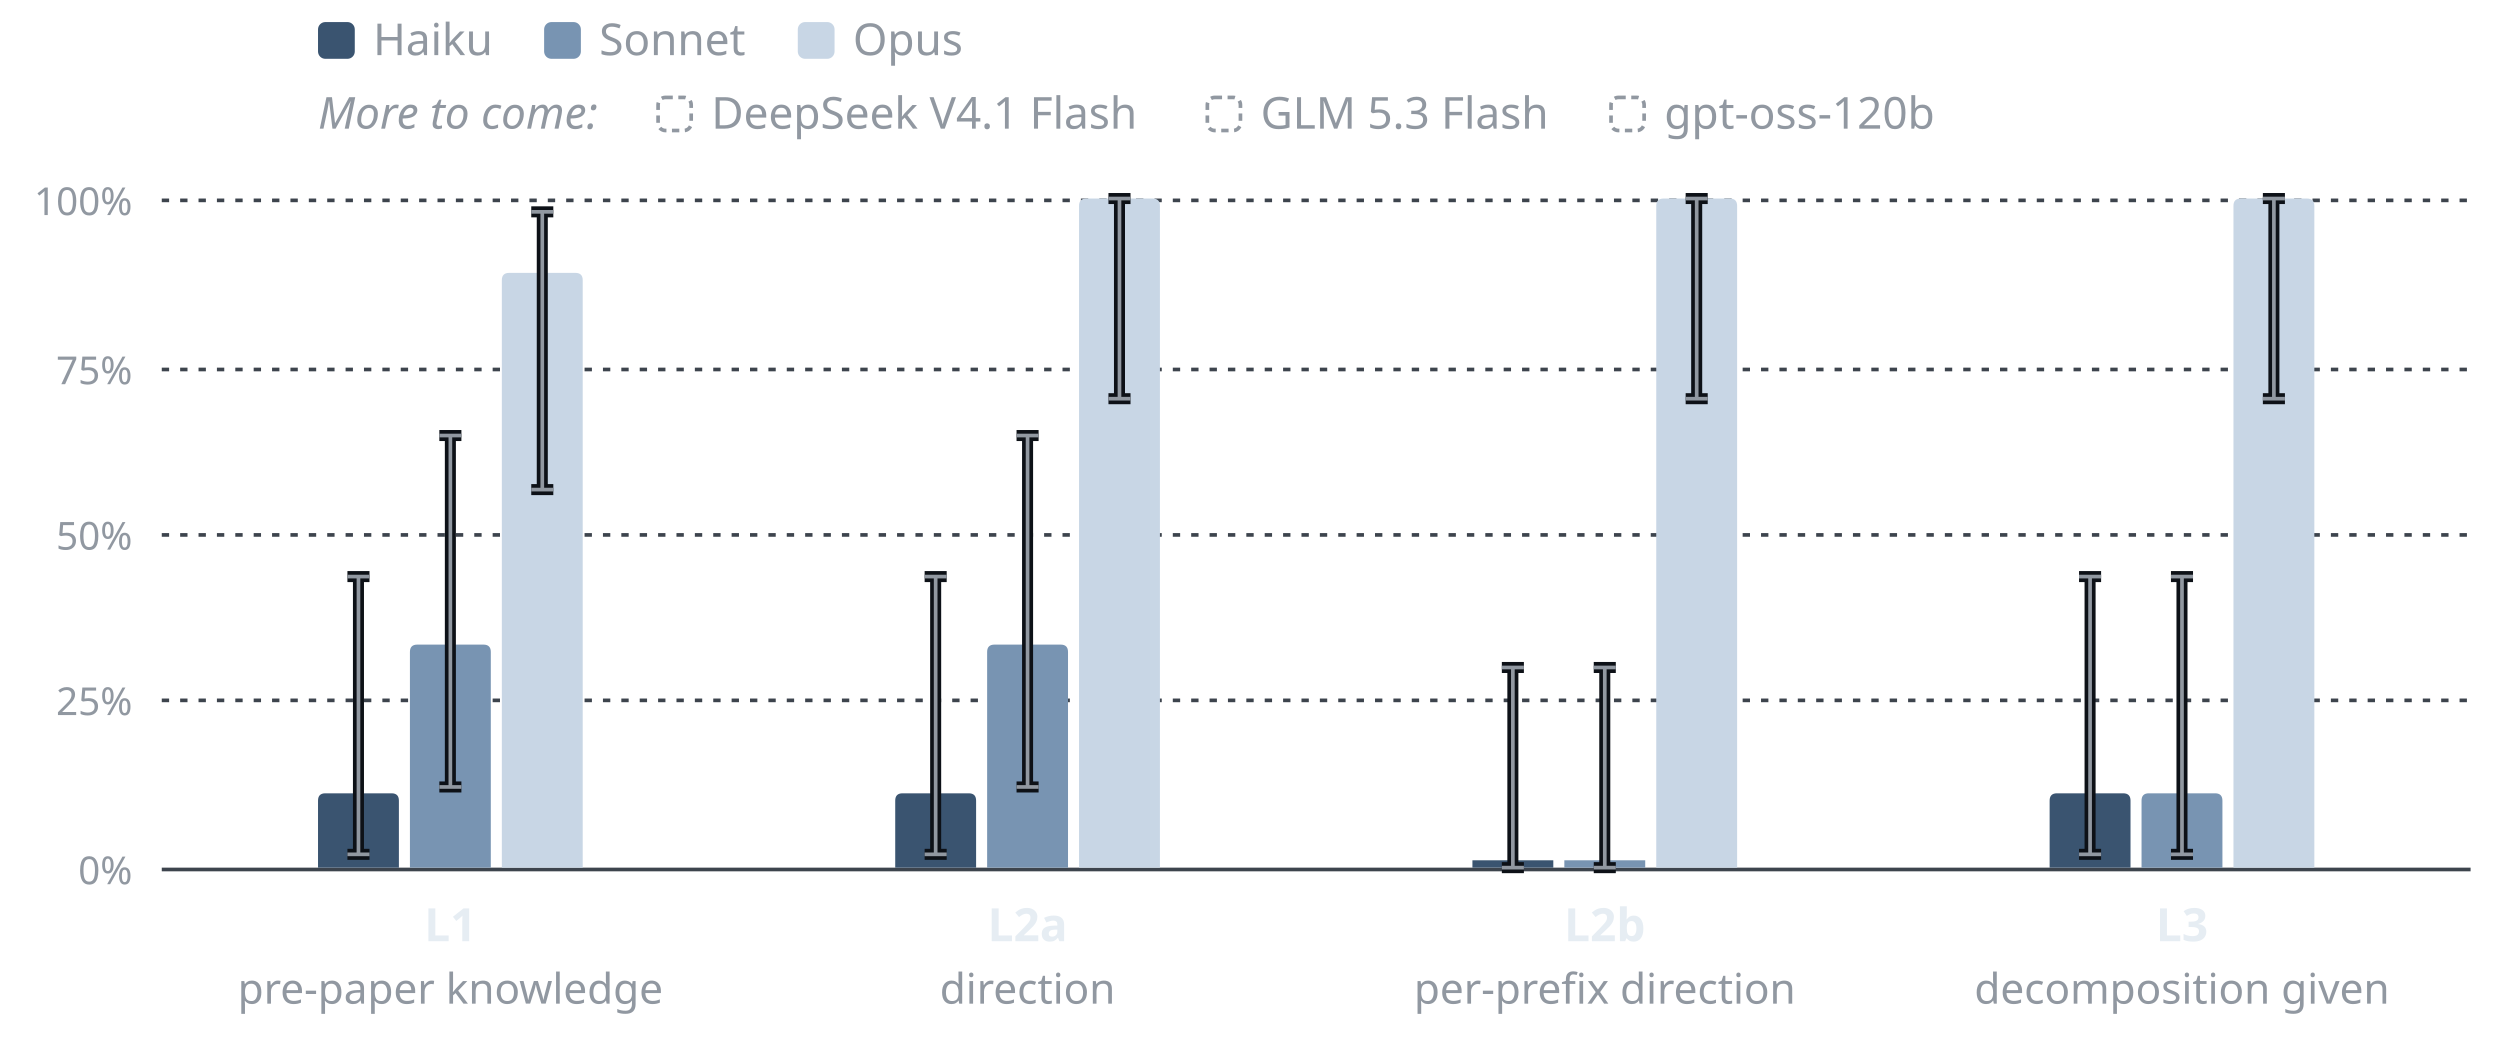
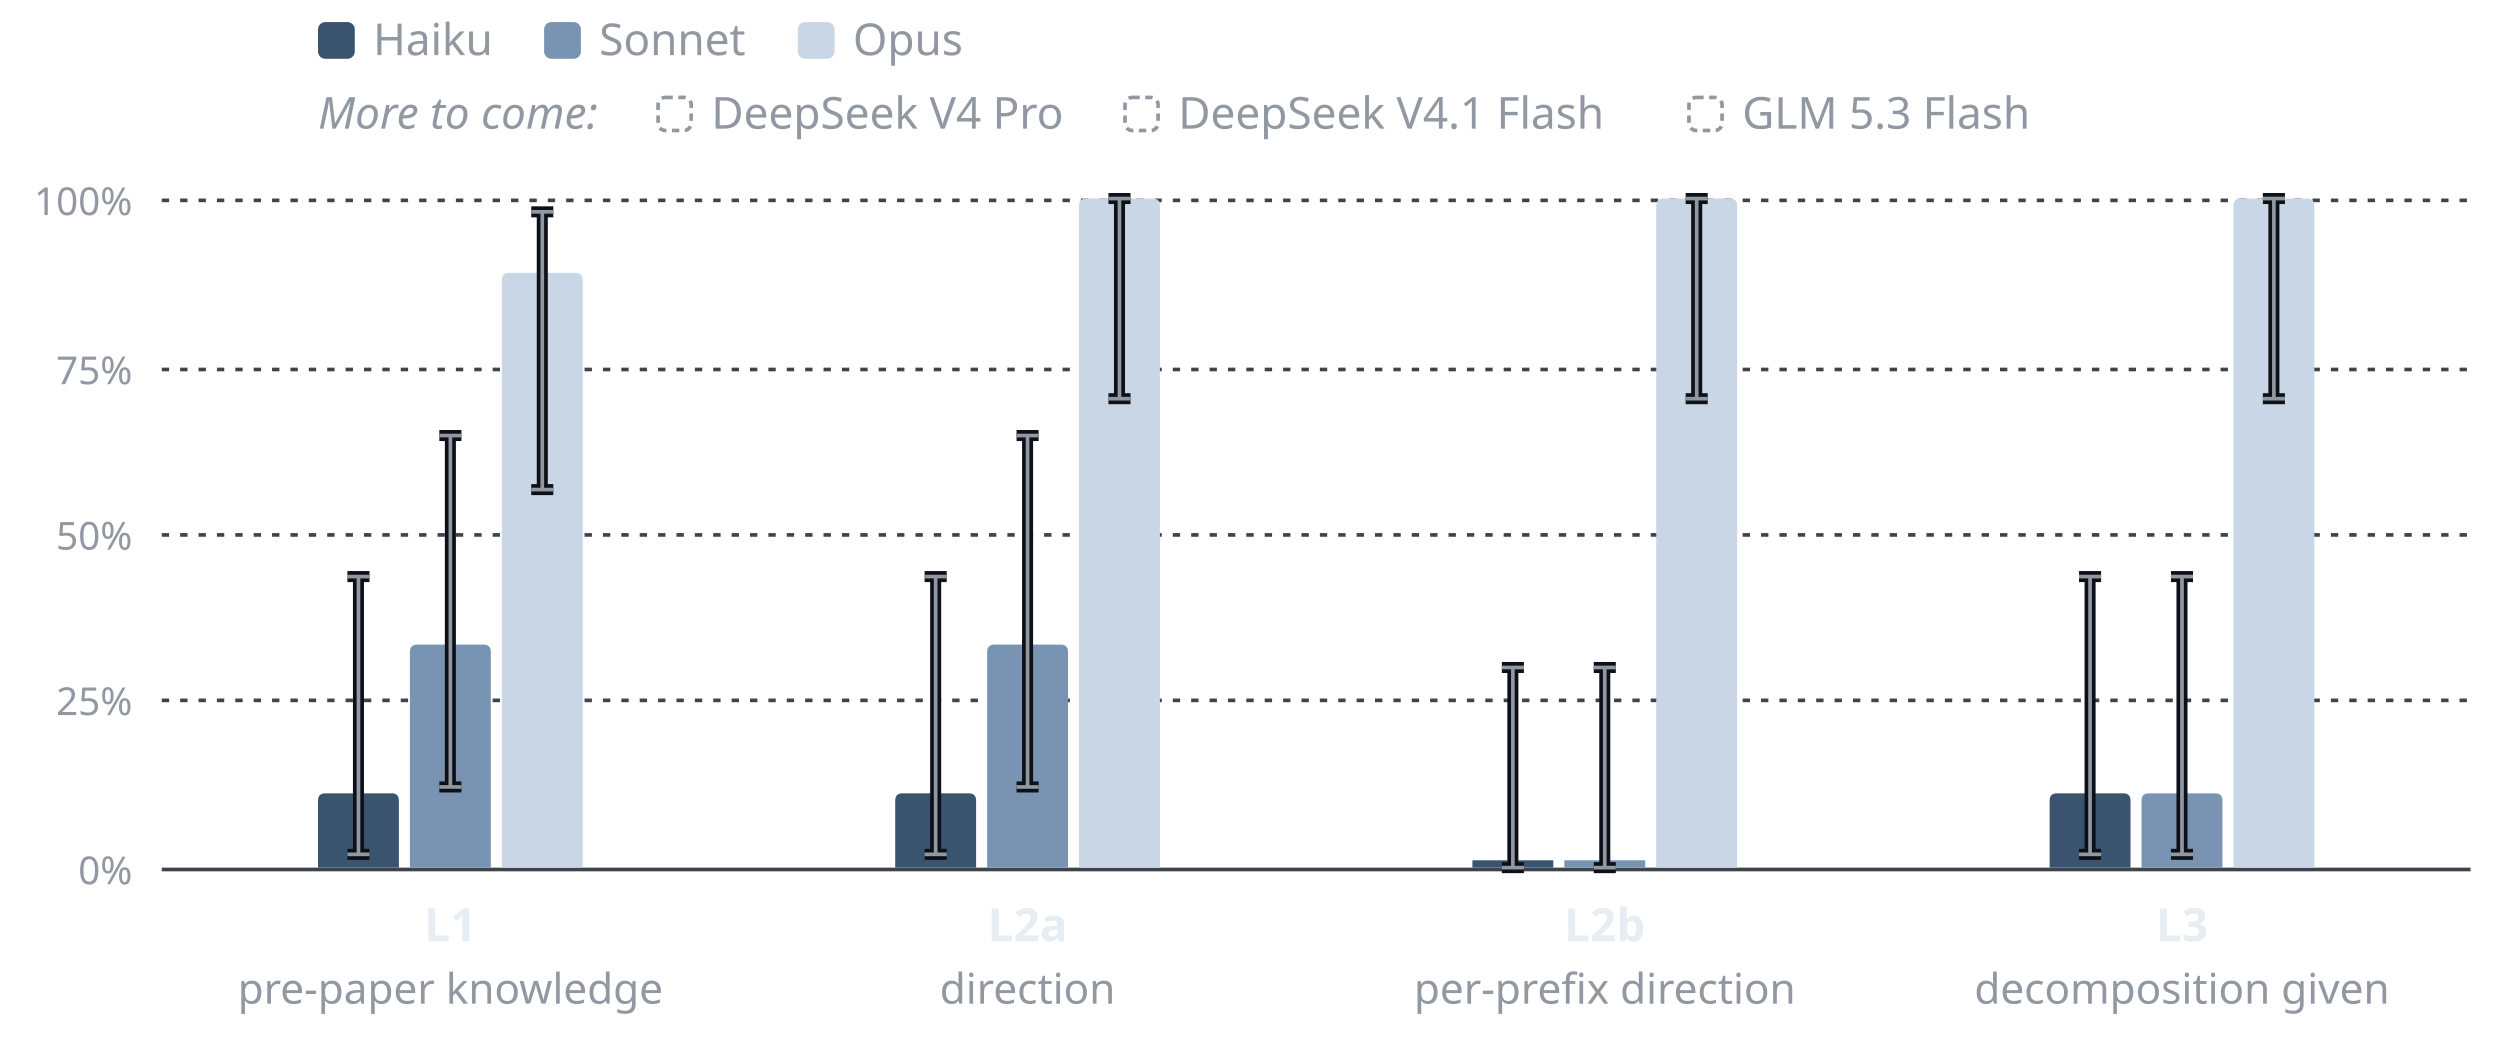
<svg xmlns="http://www.w3.org/2000/svg" width="680" height="288" viewBox="0 0 680 288" font-family="-apple-system, BlinkMacSystemFont, 'Segoe UI', 'Noto Sans', Helvetica, Arial, sans-serif" role="img" aria-labelledby="title desc">
  <rect x="86.5" y="6" width="10" height="10" rx="2" fill="#3a5470" />
  <text x="101.5" y="15" font-size="12" fill="#9198a1">Haiku</text>
  <rect x="148.0" y="6" width="10" height="10" rx="2" fill="#7894b2" />
  <text x="163.0" y="15" font-size="12" fill="#9198a1">Sonnet</text>
  <rect x="217.0" y="6" width="10" height="10" rx="2" fill="#c8d6e5" />
  <text x="232.0" y="15" font-size="12" fill="#9198a1">Opus</text>
  <text x="86.5" y="35" font-size="12" font-style="italic" fill="#9198a1">More to come:</text>
  <rect x="179.0" y="26.5" width="9" height="9" rx="2" fill="none" stroke="#9198a1" stroke-dasharray="2 1.5" />
-   <text x="193.5" y="35" font-size="12" fill="#9198a1">DeepSeek V4.1 Flash</text>
-   <rect x="328.4" y="26.5" width="9" height="9" rx="2" fill="none" stroke="#9198a1" stroke-dasharray="2 1.5" />
-   <text x="342.9" y="35" font-size="12" fill="#9198a1">GLM 5.3 Flash</text>
-   <rect x="438.2" y="26.5" width="9" height="9" rx="2" fill="none" stroke="#9198a1" stroke-dasharray="2 1.5" />
-   <text x="452.7" y="35" font-size="12" fill="#9198a1">gpt-oss-120b</text>
+   <text x="193.5" y="35" font-size="12" fill="#9198a1">DeepSeek V4 Pro</text>
+   <rect x="306.0" y="26.5" width="9" height="9" rx="2" fill="none" stroke="#9198a1" stroke-dasharray="2 1.5" />
+   <text x="320.5" y="35" font-size="12" fill="#9198a1">DeepSeek V4.1 Flash</text>
+   <rect x="459.4" y="26.5" width="9" height="9" rx="2" fill="none" stroke="#9198a1" stroke-dasharray="2 1.5" />
+   <text x="473.9" y="35" font-size="12" fill="#9198a1">GLM 5.3 Flash</text>
  <line x1="44" x2="672" y1="236.5" y2="236.5" stroke="#3d444d" />
  <text x="36" y="240.5" font-size="10.5" text-anchor="end" fill="#9198a1" font-variant-numeric="tabular-nums">0%</text>
  <line x1="44" x2="672" y1="190.5" y2="190.5" stroke="#3d444d" stroke-dasharray="2 3" />
  <text x="36" y="194.5" font-size="10.5" text-anchor="end" fill="#9198a1" font-variant-numeric="tabular-nums">25%</text>
  <line x1="44" x2="672" y1="145.5" y2="145.5" stroke="#3d444d" stroke-dasharray="2 3" />
  <text x="36" y="149.5" font-size="10.5" text-anchor="end" fill="#9198a1" font-variant-numeric="tabular-nums">50%</text>
  <line x1="44" x2="672" y1="100.5" y2="100.5" stroke="#3d444d" stroke-dasharray="2 3" />
  <text x="36" y="104.5" font-size="10.5" text-anchor="end" fill="#9198a1" font-variant-numeric="tabular-nums">75%</text>
  <line x1="44" x2="672" y1="54.5" y2="54.5" stroke="#3d444d" stroke-dasharray="2 3" />
  <text x="36" y="58.5" font-size="10.5" text-anchor="end" fill="#9198a1" font-variant-numeric="tabular-nums">100%</text>
  <path d="M86.5,236.0 V217.778 Q86.5,215.778 88.5,215.778 H106.5 Q108.5,215.778 108.5,217.778 V236.0 Z" fill="#3a5470" />
  <path d="M97.5,232.38 V156.829 M94.5,156.829 H100.5 M94.5,232.38 H100.5" stroke="#0d1117" stroke-width="3" fill="none" />
  <path d="M97.5,232.38 V156.829 M94.5,156.829 H100.5 M94.5,232.38 H100.5" stroke="#9198a1" stroke-width="1" fill="none" />
  <path d="M111.5,236.0 V177.333 Q111.5,175.333 113.5,175.333 H131.5 Q133.5,175.333 133.5,177.333 V236.0 Z" fill="#7894b2" />
  <path d="M122.5,214.054 V118.464 M119.5,118.464 H125.5 M119.5,214.054 H125.5" stroke="#0d1117" stroke-width="3" fill="none" />
  <path d="M122.5,214.054 V118.464 M119.5,118.464 H125.5 M119.5,214.054 H125.5" stroke="#9198a1" stroke-width="1" fill="none" />
  <path d="M136.5,236.0 V76.222 Q136.5,74.222 138.5,74.222 H156.5 Q158.5,74.222 158.5,76.222 V236.0 Z" fill="#c8d6e5" />
  <path d="M147.5,133.171 V57.62 M144.5,57.62 H150.5 M144.5,133.171 H150.5" stroke="#0d1117" stroke-width="3" fill="none" />
  <path d="M147.5,133.171 V57.62 M144.5,57.62 H150.5 M144.5,133.171 H150.5" stroke="#9198a1" stroke-width="1" fill="none" />
  <text x="122.5" y="256" font-size="12.5" font-weight="600" text-anchor="middle" fill="#e6edf3">L1</text>
  <text x="122.5" y="273" font-size="11.5" text-anchor="middle" fill="#9198a1">pre-paper knowledge</text>
  <path d="M243.5,236.0 V217.778 Q243.5,215.778 245.5,215.778 H263.5 Q265.5,215.778 265.5,217.778 V236.0 Z" fill="#3a5470" />
  <path d="M254.5,232.38 V156.829 M251.5,156.829 H257.5 M251.5,232.38 H257.5" stroke="#0d1117" stroke-width="3" fill="none" />
  <path d="M254.5,232.38 V156.829 M251.5,156.829 H257.5 M251.5,232.38 H257.5" stroke="#9198a1" stroke-width="1" fill="none" />
  <path d="M268.5,236.0 V177.333 Q268.5,175.333 270.5,175.333 H288.5 Q290.5,175.333 290.5,177.333 V236.0 Z" fill="#7894b2" />
  <path d="M279.5,214.054 V118.464 M276.5,118.464 H282.5 M276.5,214.054 H282.5" stroke="#0d1117" stroke-width="3" fill="none" />
  <path d="M279.5,214.054 V118.464 M276.5,118.464 H282.5 M276.5,214.054 H282.5" stroke="#9198a1" stroke-width="1" fill="none" />
  <path d="M293.5,236.0 V56.0 Q293.5,54.0 295.5,54.0 H313.5 Q315.5,54.0 315.5,56.0 V236.0 Z" fill="#c8d6e5" />
  <path d="M304.5,108.446 V54.0 M301.5,54.0 H307.5 M301.5,108.446 H307.5" stroke="#0d1117" stroke-width="3" fill="none" />
  <path d="M304.5,108.446 V54.0 M301.5,54.0 H307.5 M301.5,108.446 H307.5" stroke="#9198a1" stroke-width="1" fill="none" />
  <text x="279.5" y="256" font-size="12.5" font-weight="600" text-anchor="middle" fill="#e6edf3">L2a</text>
  <text x="279.5" y="273" font-size="11.5" text-anchor="middle" fill="#9198a1">direction</text>
  <rect x="400.5" y="234.0" width="22" height="2" fill="#3a5470" />
  <path d="M411.5,236.0 V181.554 M408.5,181.554 H414.5 M408.5,236.0 H414.5" stroke="#0d1117" stroke-width="3" fill="none" />
  <path d="M411.5,236.0 V181.554 M408.5,181.554 H414.5 M408.5,236.0 H414.5" stroke="#9198a1" stroke-width="1" fill="none" />
  <rect x="425.5" y="234.0" width="22" height="2" fill="#7894b2" />
  <path d="M436.5,236.0 V181.554 M433.5,181.554 H439.5 M433.5,236.0 H439.5" stroke="#0d1117" stroke-width="3" fill="none" />
  <path d="M436.5,236.0 V181.554 M433.5,181.554 H439.5 M433.5,236.0 H439.5" stroke="#9198a1" stroke-width="1" fill="none" />
  <path d="M450.5,236.0 V56.0 Q450.5,54.0 452.5,54.0 H470.5 Q472.5,54.0 472.5,56.0 V236.0 Z" fill="#c8d6e5" />
  <path d="M461.5,108.446 V54.0 M458.5,54.0 H464.5 M458.5,108.446 H464.5" stroke="#0d1117" stroke-width="3" fill="none" />
  <path d="M461.5,108.446 V54.0 M458.5,54.0 H464.5 M458.5,108.446 H464.5" stroke="#9198a1" stroke-width="1" fill="none" />
  <text x="436.5" y="256" font-size="12.5" font-weight="600" text-anchor="middle" fill="#e6edf3">L2b</text>
  <text x="436.5" y="273" font-size="11.5" text-anchor="middle" fill="#9198a1">per-prefix direction</text>
  <path d="M557.5,236.0 V217.778 Q557.5,215.778 559.5,215.778 H577.5 Q579.5,215.778 579.5,217.778 V236.0 Z" fill="#3a5470" />
  <path d="M568.5,232.38 V156.829 M565.5,156.829 H571.5 M565.5,232.38 H571.5" stroke="#0d1117" stroke-width="3" fill="none" />
  <path d="M568.5,232.38 V156.829 M565.5,156.829 H571.5 M565.5,232.38 H571.5" stroke="#9198a1" stroke-width="1" fill="none" />
  <path d="M582.5,236.0 V217.778 Q582.5,215.778 584.5,215.778 H602.5 Q604.5,215.778 604.5,217.778 V236.0 Z" fill="#7894b2" />
  <path d="M593.5,232.38 V156.829 M590.5,156.829 H596.5 M590.5,232.38 H596.5" stroke="#0d1117" stroke-width="3" fill="none" />
  <path d="M593.5,232.38 V156.829 M590.5,156.829 H596.5 M590.5,232.38 H596.5" stroke="#9198a1" stroke-width="1" fill="none" />
  <path d="M607.5,236.0 V56.0 Q607.5,54.0 609.5,54.0 H627.5 Q629.5,54.0 629.5,56.0 V236.0 Z" fill="#c8d6e5" />
  <path d="M618.5,108.446 V54.0 M615.5,54.0 H621.5 M615.5,108.446 H621.5" stroke="#0d1117" stroke-width="3" fill="none" />
  <path d="M618.5,108.446 V54.0 M615.5,54.0 H621.5 M615.5,108.446 H621.5" stroke="#9198a1" stroke-width="1" fill="none" />
  <text x="593.5" y="256" font-size="12.5" font-weight="600" text-anchor="middle" fill="#e6edf3">L3</text>
  <text x="593.5" y="273" font-size="11.5" text-anchor="middle" fill="#9198a1">decomposition given</text>
</svg>
